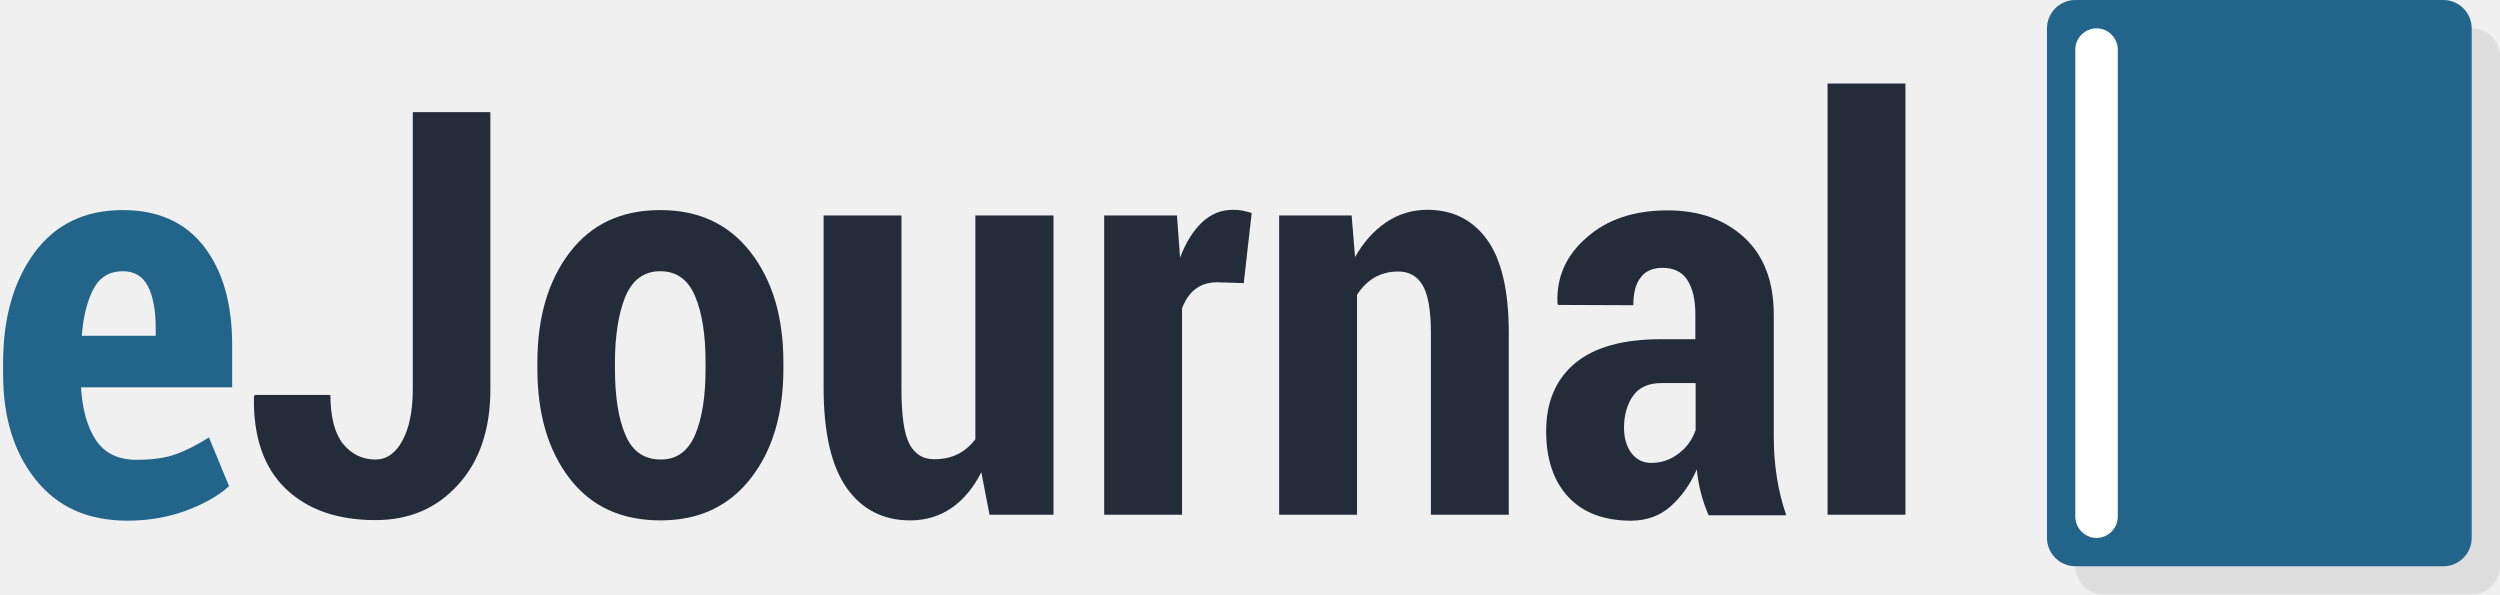
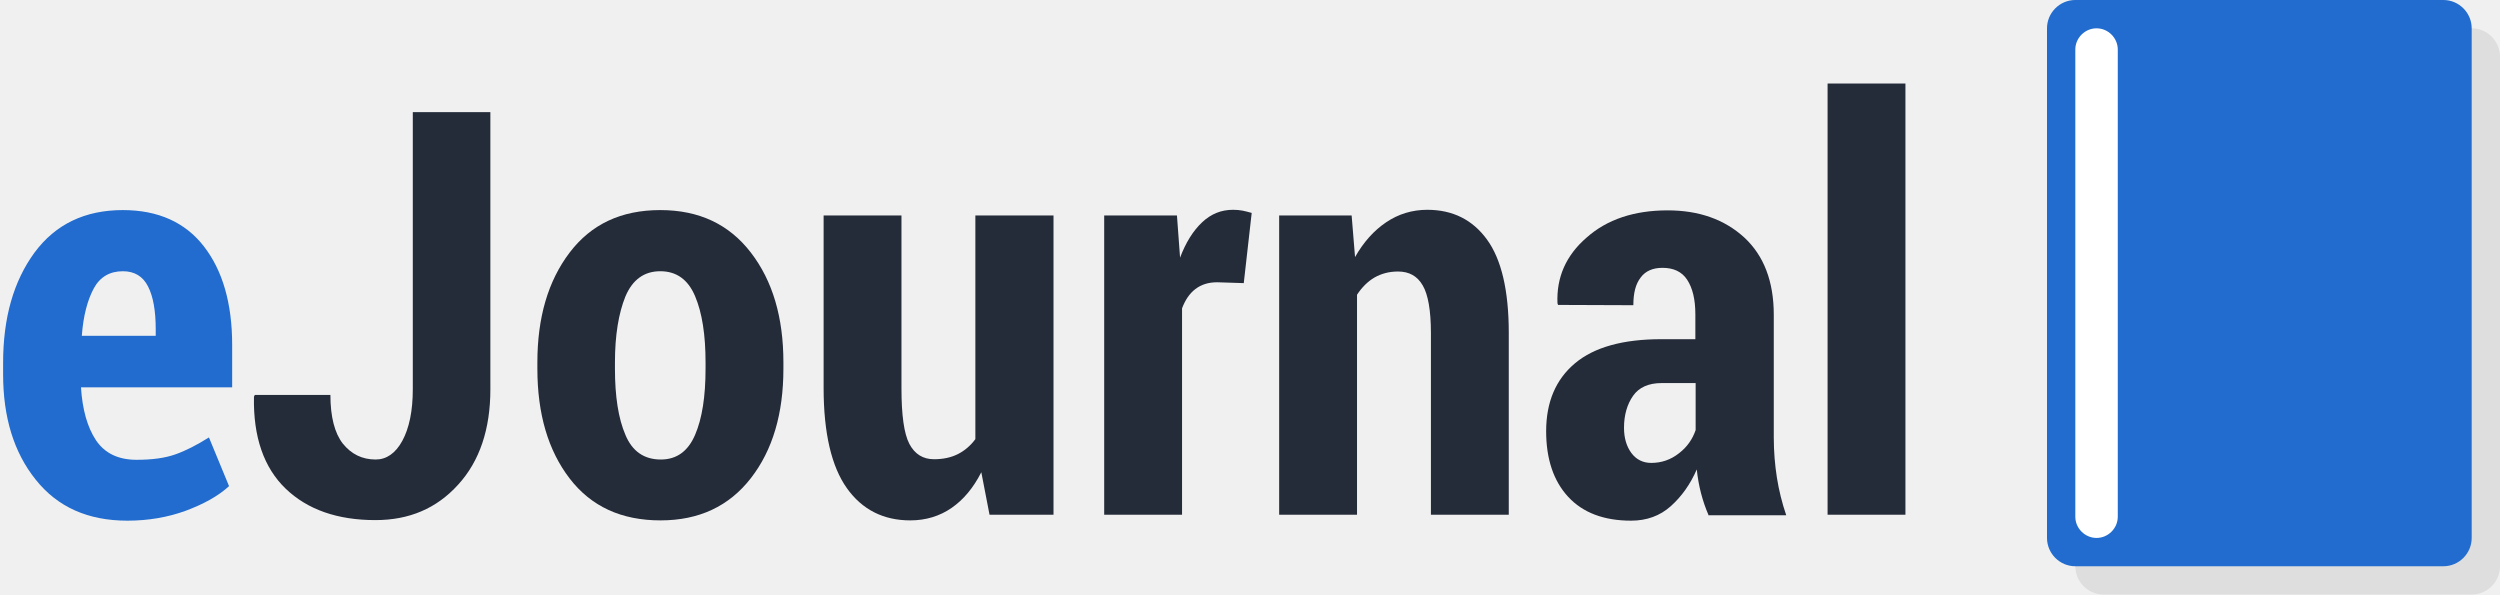
<svg xmlns="http://www.w3.org/2000/svg" version="1.1" x="0px" y="0px" viewBox="0 0 883 210" style="enable-background:new 0 0 883 210;" xml:space="preserve">
  <style type="text/css">
	.st0{fill-rule:evenodd;clip-rule:evenodd;fill:#DEDEDE;}
- 	.st1{fill-rule:evenodd;clip-rule:evenodd;fill:#22648A;}
+ 	.st1{fill-rule:evenodd;clip-rule:evenodd;fill:#216cce;}
	.st2{fill-rule:evenodd;clip-rule:evenodd;fill:#FFFFFF;}
- 	.st3{fill:#22648A;}
+ 	.st3{fill:#216cce;}
	.st4{fill:#252C39;}
</style>
  <g id="Book_1_">
    <g id="Rounded_Rectangle_1">
      <g>
        <path class="st0" d="M873,10H743c-5.5,0-10,4.5-10,10v180c0,5.5,4.5,10,10,10h130c5.5,0,10-4.5,10-10V20     C883,14.5,878.5,10,873,10z" />
      </g>
    </g>
    <g id="Rounded_Rectangle_1_copy">
      <g>
        <path class="st1" d="M863,0H733c-5.5,0-10,4.5-10,10v180c0,5.5,4.5,10,10,10h130c5.5,0,10-4.5,10-10V10C873,4.5,868.5,0,863,0z" />
      </g>
    </g>
    <g id="Rounded_Rectangle_2">
      <g>
        <path class="st2" d="M740.5,10c-4.1,0-7.5,3.4-7.5,7.5v165c0,4.1,3.4,7.5,7.5,7.5c4.1,0,7.5-3.4,7.5-7.5v-165     C748,13.4,744.6,10,740.5,10z" />
      </g>
    </g>
  </g>
  <g id="eJournal">
    <g>
      <path class="st3" d="M45,183.9c-13.9,0-24.7-4.8-32.4-14.5c-7.7-9.6-11.5-22-11.5-37.2v-4c0-16,3.7-28.9,11.1-39    c7.4-10,17.8-15,31.2-15c12.4,0,22,4.3,28.6,12.8c6.6,8.5,10,20.1,10,34.8v15H28.6c0.5,7.8,2.2,14,5.3,18.7    c3.1,4.6,7.9,6.9,14.3,6.9c5.5,0,10-0.6,13.7-1.9c3.7-1.3,7.6-3.3,11.9-6l7.1,17.2c-3.8,3.5-8.9,6.3-15.3,8.7    C59.3,182.7,52.4,183.9,45,183.9z M43.4,95.8c-4.6,0-8.1,2-10.3,6.1c-2.2,4.1-3.7,9.7-4.2,16.7H55v-2.4c0-6.4-0.9-11.5-2.7-15    C50.5,97.6,47.5,95.8,43.4,95.8z" />
      <path class="st4" d="M145.7,39.6h27.5v97.9c0,14.1-3.8,25.4-11.4,33.7c-7.6,8.4-17.3,12.5-29.2,12.5c-13.4,0-24-3.7-31.7-11.1    c-7.7-7.4-11.5-18.3-11.2-32.5l0.3-0.6h26.7c0,7.7,1.5,13.5,4.4,17.2c3,3.7,6.8,5.6,11.6,5.6c3.8,0,7-2.2,9.4-6.6    c2.4-4.4,3.7-10.5,3.7-18.2V39.6z" />
      <path class="st4" d="M189.8,128c0-15.9,3.8-28.8,11.4-38.8c7.6-10,18.2-15,32-15c13.7,0,24.3,5,32,15c7.7,10,11.5,22.9,11.5,38.8    v2.2c0,15.9-3.8,28.8-11.5,38.7c-7.7,9.9-18.3,14.9-31.9,14.9c-13.8,0-24.5-4.9-32.1-14.8c-7.6-9.9-11.4-22.8-11.4-38.8V128z     M217.2,130.2c0,9.8,1.2,17.6,3.7,23.4c2.4,5.8,6.6,8.7,12.5,8.7c5.6,0,9.6-2.9,12.1-8.7c2.5-5.8,3.7-13.6,3.7-23.4V128    c0-9.7-1.2-17.5-3.7-23.4c-2.5-5.9-6.6-8.8-12.3-8.8c-5.7,0-9.8,3-12.3,8.9c-2.4,5.9-3.7,13.7-3.7,23.3V130.2z" />
      <path class="st4" d="M346.6,166.8c-2.8,5.5-6.3,9.7-10.5,12.6s-9.1,4.4-14.6,4.4c-9.5,0-17-3.8-22.4-11.4    c-5.4-7.6-8.2-19.4-8.2-35.4V76.1h27.5v61.1c0,9.4,0.9,16,2.8,19.6s4.8,5.4,8.7,5.4c3.2,0,6-0.6,8.4-1.8c2.4-1.2,4.5-3,6.2-5.3    v-79h27.6v105.7h-22.6L346.6,166.8z" />
      <path class="st4" d="M439.3,100l-9.4-0.3c-3.1,0-5.6,0.8-7.7,2.4c-2.1,1.6-3.6,3.9-4.7,6.8v72.9H390V76.1h25.7l1.1,14.9    c2-5.3,4.6-9.5,7.8-12.5c3.2-3,6.8-4.4,10.9-4.4c1.2,0,2.4,0.1,3.4,0.3c1,0.2,2.1,0.5,3.2,0.8L439.3,100z" />
      <path class="st4" d="M477.4,76.1l1.2,14.7c3-5.3,6.7-9.4,11-12.3c4.3-2.9,9.2-4.4,14.5-4.4c9,0,16,3.5,21.1,10.5    c5.1,7,7.7,18,7.7,33v64.2h-27.5v-64.2c0-7.9-1-13.6-2.9-16.8c-1.9-3.3-4.8-4.9-8.7-4.9c-3.1,0-5.8,0.7-8.3,2.1    c-2.4,1.4-4.5,3.5-6.2,6.1v77.7h-27.5V76.1H477.4z" />
      <path class="st4" d="M603.4,181.8c-1-2.3-1.9-4.9-2.6-7.6s-1.2-5.5-1.5-8.4c-2.3,5.3-5.4,9.6-9.2,13s-8.5,5.1-14,5.1    c-9.6,0-17-2.8-22.2-8.4c-5.2-5.6-7.8-13.4-7.8-23.2c0-10.3,3.4-18.3,10.2-24c6.8-5.7,17-8.5,30.5-8.5h12v-8.8    c0-5.3-1-9.3-2.9-12.2s-4.9-4.2-8.7-4.2c-3.4,0-6,1.1-7.7,3.4c-1.8,2.3-2.6,5.5-2.6,9.8l-26.6-0.1l-0.2-0.6    c-0.4-9.1,3-16.9,10.3-23.2c7.2-6.4,16.8-9.6,28.6-9.6c11.1,0,20.1,3.2,27.1,9.6c6.9,6.4,10.4,15.5,10.4,27.3v43.4    c0,4.9,0.4,9.6,1.1,14.1c0.7,4.4,1.8,8.9,3.3,13.3H603.4z M583.2,163.5c3.6,0,6.9-1.1,9.8-3.4c2.9-2.2,4.8-5,5.9-8.2v-16.6h-12    c-4.6,0-8,1.5-10.1,4.5c-2.1,3-3.2,6.8-3.2,11.3c0,3.6,0.9,6.6,2.6,8.9C577.9,162.3,580.3,163.5,583.2,163.5z" />
      <path class="st4" d="M673,181.8h-27.5V29.5H673V181.8z" />
    </g>
  </g>
</svg>
